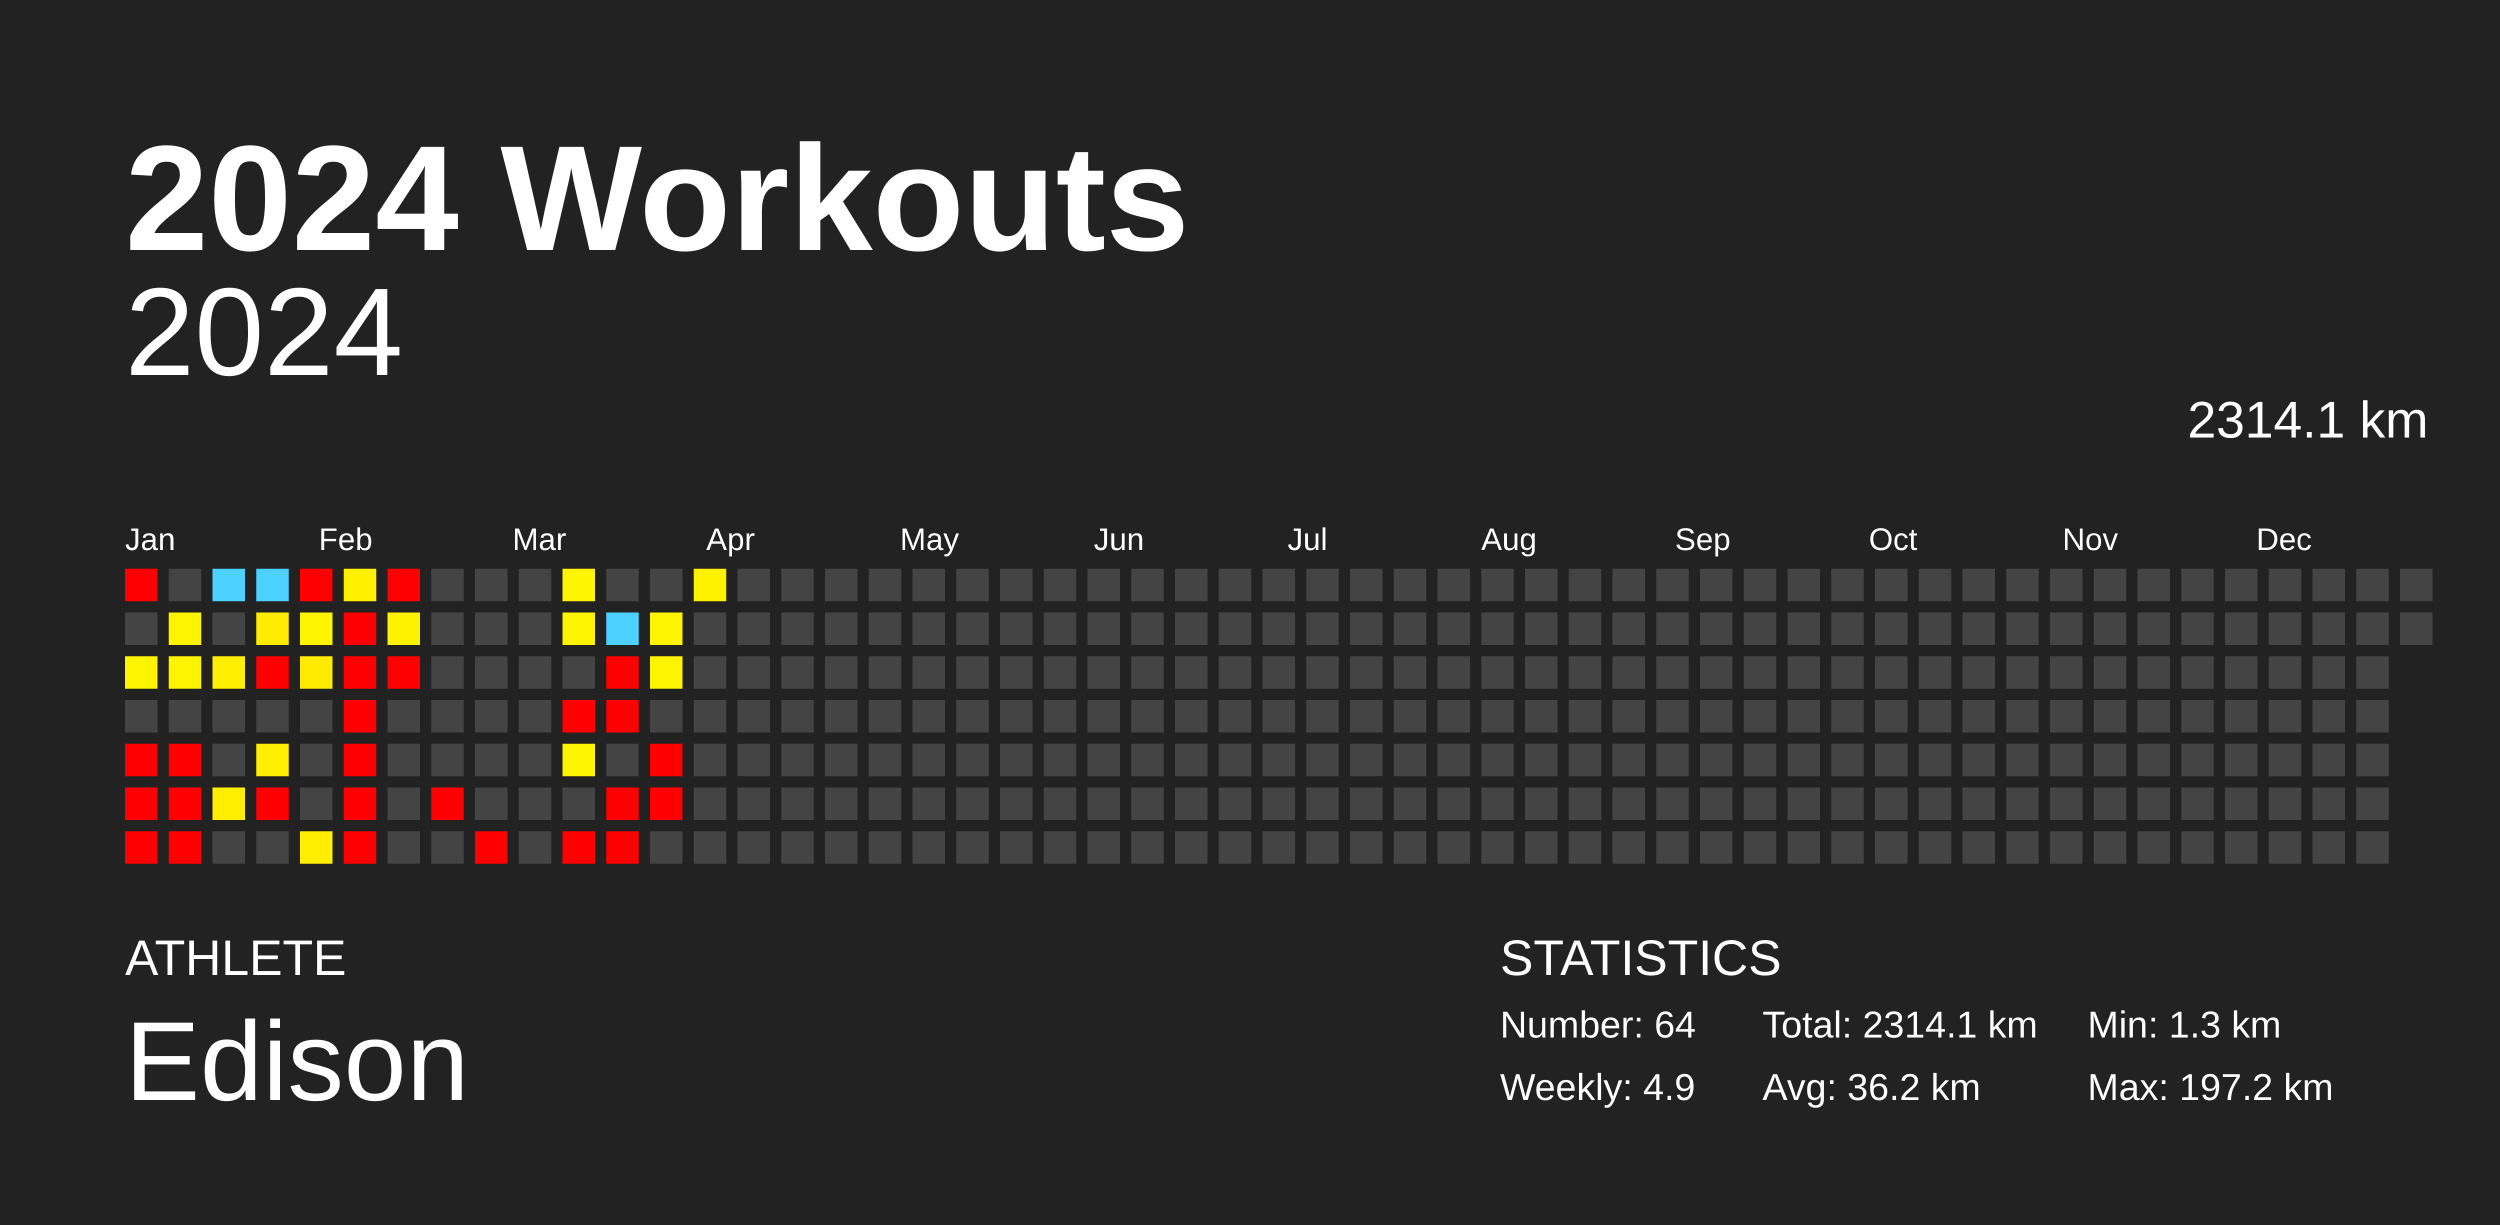
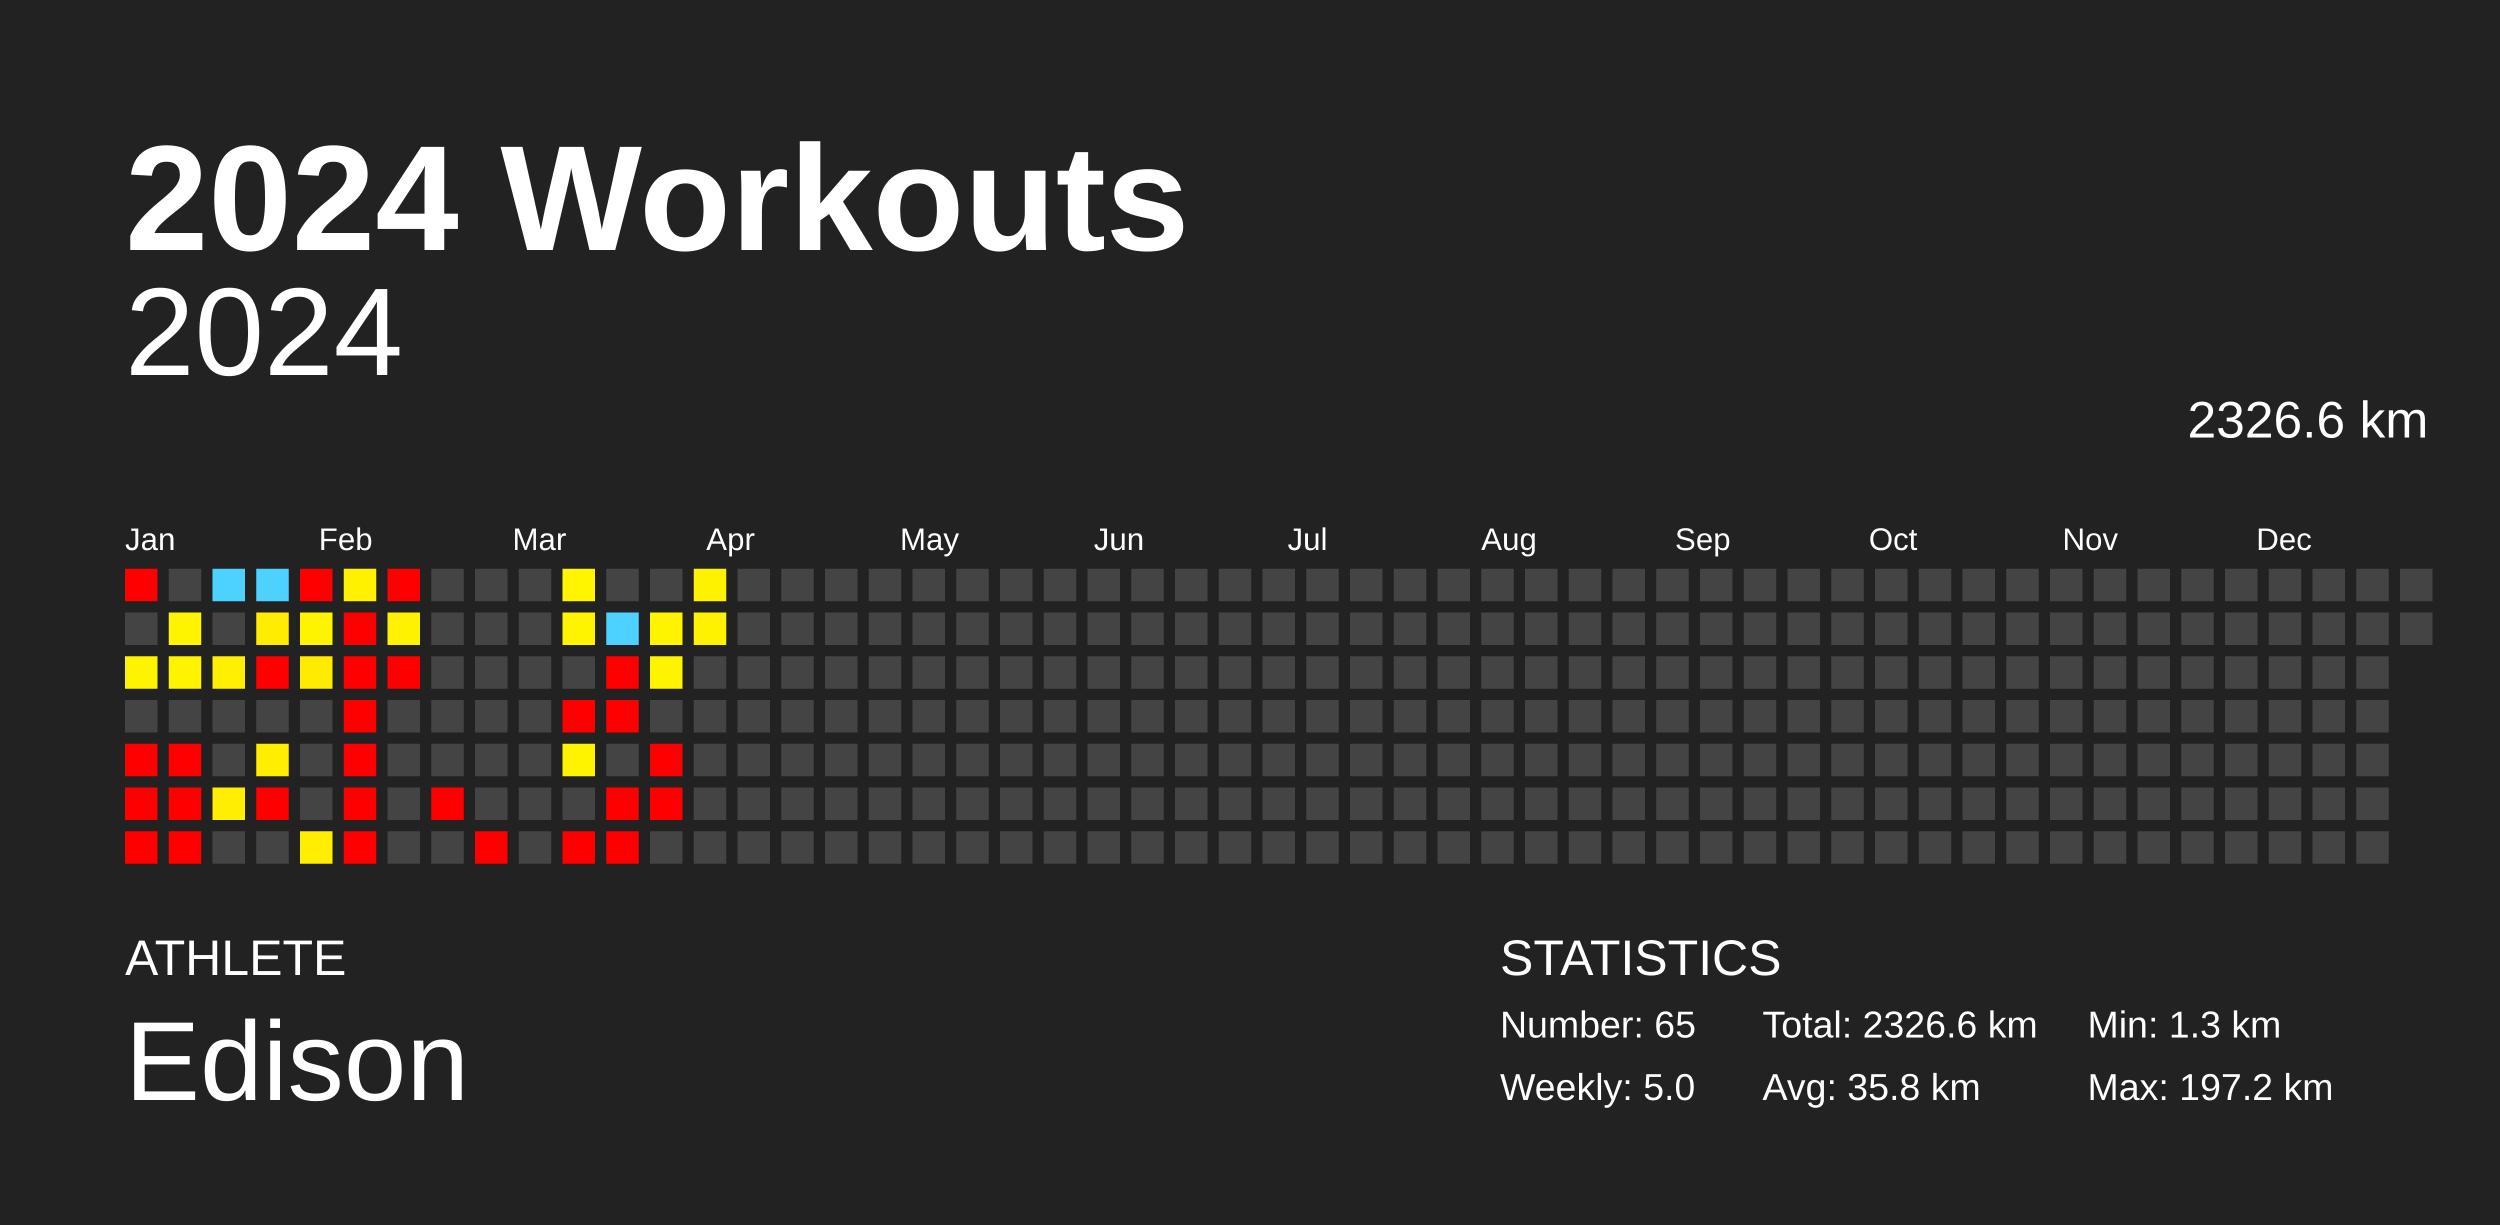
<svg xmlns="http://www.w3.org/2000/svg" baseProfile="full" height="98mm" version="1.1" viewBox="0,0,200,98" width="200mm">
  <defs />
  <rect fill="#222222" height="98" width="200" x="0" y="0" />
  <text fill="#FFFFFF" style="font-size:12px; font-family:Arial; font-weight:bold;" x="10" y="20">2024 Workouts</text>
  <text fill="#FFFFFF" style="font-size:4px; font-family:Arial" x="10" y="78">ATHLETE</text>
  <text fill="#FFFFFF" style="font-size:9px; font-family:Arial" x="10" y="88">Edison</text>
  <text fill="#FFFFFF" style="font-size:4px; font-family:Arial" x="120" y="78">STATISTICS</text>
-   <text fill="#FFFFFF" style="font-size:3px; font-family:Arial" x="120" y="83">Number: 64</text>
-   <text fill="#FFFFFF" style="font-size:3px; font-family:Arial" x="120" y="88">Weekly: 4.9</text>
-   <text fill="#FFFFFF" style="font-size:3px; font-family:Arial" x="141" y="83">Total: 2314.1 km</text>
-   <text fill="#FFFFFF" style="font-size:3px; font-family:Arial" x="141" y="88">Avg: 36.2 km</text>
+   <text fill="#FFFFFF" style="font-size:3px; font-family:Arial" x="120" y="83">Number: 65</text>
+   <text fill="#FFFFFF" style="font-size:3px; font-family:Arial" x="120" y="88">Weekly: 5.0</text>
+   <text fill="#FFFFFF" style="font-size:3px; font-family:Arial" x="141" y="83">Total: 2326.6 km</text>
+   <text fill="#FFFFFF" style="font-size:3px; font-family:Arial" x="141" y="88">Avg: 35.8 km</text>
  <text fill="#FFFFFF" style="font-size:3px; font-family:Arial" x="167" y="83">Min: 1.3 km</text>
  <text fill="#FFFFFF" style="font-size:3px; font-family:Arial" x="167" y="88">Max: 197.2 km</text>
  <text alignment-baseline="hanging" fill="#FFFFFF" style="font-size:10.0px; font-family:Arial;" x="10" y="30">2024</text>
-   <text alignment-baseline="hanging" fill="#FFFFFF" style="font-size:4.125px; font-family:Arial;" x="175" y="35">2314.1 km</text>
+   <text alignment-baseline="hanging" fill="#FFFFFF" style="font-size:4.125px; font-family:Arial;" x="175" y="35">2326.6 km</text>
  <text fill="#FFFFFF" style="font-size:2.5px; font-family:Arial" x="10.0" y="44">Jan</text>
  <text fill="#FFFFFF" style="font-size:2.5px; font-family:Arial" x="25.5" y="44">Feb</text>
  <text fill="#FFFFFF" style="font-size:2.5px; font-family:Arial" x="41.0" y="44">Mar</text>
  <text fill="#FFFFFF" style="font-size:2.5px; font-family:Arial" x="56.5" y="44">Apr</text>
  <text fill="#FFFFFF" style="font-size:2.5px; font-family:Arial" x="72.0" y="44">May</text>
  <text fill="#FFFFFF" style="font-size:2.5px; font-family:Arial" x="87.5" y="44">Jun</text>
  <text fill="#FFFFFF" style="font-size:2.5px; font-family:Arial" x="103.0" y="44">Jul</text>
  <text fill="#FFFFFF" style="font-size:2.5px; font-family:Arial" x="118.5" y="44">Aug</text>
  <text fill="#FFFFFF" style="font-size:2.5px; font-family:Arial" x="134.0" y="44">Sep</text>
  <text fill="#FFFFFF" style="font-size:2.5px; font-family:Arial" x="149.5" y="44">Oct</text>
  <text fill="#FFFFFF" style="font-size:2.5px; font-family:Arial" x="165.0" y="44">Nov</text>
  <text fill="#FFFFFF" style="font-size:2.5px; font-family:Arial" x="180.5" y="44">Dec</text>
  <rect fill="red" height="2.6" width="2.6" x="10.0" y="45.5" />
  <rect fill="#444444" height="2.6" width="2.6" x="10.0" y="49.0" />
  <rect fill="#fff400" height="2.6" width="2.6" x="10.0" y="52.5" />
  <rect fill="#444444" height="2.6" width="2.6" x="10.0" y="56.0" />
  <rect fill="red" height="2.6" width="2.6" x="10.0" y="59.5" />
  <rect fill="red" height="2.6" width="2.6" x="10.0" y="63.0" />
  <rect fill="red" height="2.6" width="2.6" x="10.0" y="66.5" />
  <rect fill="#444444" height="2.6" width="2.6" x="13.5" y="45.5" />
  <rect fill="#fff400" height="2.6" width="2.6" x="13.5" y="49.0" />
  <rect fill="#fff400" height="2.6" width="2.6" x="13.5" y="52.5" />
  <rect fill="#444444" height="2.6" width="2.6" x="13.5" y="56.0" />
  <rect fill="red" height="2.6" width="2.6" x="13.5" y="59.5" />
  <rect fill="red" height="2.6" width="2.6" x="13.5" y="63.0" />
  <rect fill="red" height="2.6" width="2.6" x="13.5" y="66.5" />
  <rect fill="#4dd2ff" height="2.6" width="2.6" x="17.0" y="45.5" />
  <rect fill="#444444" height="2.6" width="2.6" x="17.0" y="49.0" />
  <rect fill="#ffef00" height="2.6" width="2.6" x="17.0" y="52.5" />
  <rect fill="#444444" height="2.6" width="2.6" x="17.0" y="56.0" />
  <rect fill="#444444" height="2.6" width="2.6" x="17.0" y="59.5" />
  <rect fill="#ffee00" height="2.6" width="2.6" x="17.0" y="63.0" />
  <rect fill="#444444" height="2.6" width="2.6" x="17.0" y="66.5" />
  <rect fill="#4dd2ff" height="2.6" width="2.6" x="20.5" y="45.5" />
  <rect fill="#ffec00" height="2.6" width="2.6" x="20.5" y="49.0" />
  <rect fill="red" height="2.6" width="2.6" x="20.5" y="52.5" />
  <rect fill="#444444" height="2.6" width="2.6" x="20.5" y="56.0" />
  <rect fill="#ffee00" height="2.6" width="2.6" x="20.5" y="59.5" />
  <rect fill="red" height="2.6" width="2.6" x="20.5" y="63.0" />
  <rect fill="#444444" height="2.6" width="2.6" x="20.5" y="66.5" />
  <rect fill="red" height="2.6" width="2.6" x="24.0" y="45.5" />
  <rect fill="#fff400" height="2.6" width="2.6" x="24.0" y="49.0" />
  <rect fill="#ffeb00" height="2.6" width="2.6" x="24.0" y="52.5" />
  <rect fill="#444444" height="2.6" width="2.6" x="24.0" y="56.0" />
  <rect fill="#444444" height="2.6" width="2.6" x="24.0" y="59.5" />
  <rect fill="#444444" height="2.6" width="2.6" x="24.0" y="63.0" />
  <rect fill="#ffee00" height="2.6" width="2.6" x="24.0" y="66.5" />
  <rect fill="#fff100" height="2.6" width="2.6" x="27.5" y="45.5" />
  <rect fill="red" height="2.6" width="2.6" x="27.5" y="49.0" />
  <rect fill="red" height="2.6" width="2.6" x="27.5" y="52.5" />
  <rect fill="red" height="2.6" width="2.6" x="27.5" y="56.0" />
  <rect fill="red" height="2.6" width="2.6" x="27.5" y="59.5" />
  <rect fill="red" height="2.6" width="2.6" x="27.5" y="63.0" />
  <rect fill="red" height="2.6" width="2.6" x="27.5" y="66.5" />
  <rect fill="red" height="2.6" width="2.6" x="31.0" y="45.5" />
  <rect fill="#fff200" height="2.6" width="2.6" x="31.0" y="49.0" />
  <rect fill="red" height="2.6" width="2.6" x="31.0" y="52.5" />
  <rect fill="#444444" height="2.6" width="2.6" x="31.0" y="56.0" />
  <rect fill="#444444" height="2.6" width="2.6" x="31.0" y="59.5" />
  <rect fill="#444444" height="2.6" width="2.6" x="31.0" y="63.0" />
  <rect fill="#444444" height="2.6" width="2.6" x="31.0" y="66.5" />
  <rect fill="#444444" height="2.6" width="2.6" x="34.5" y="45.5" />
  <rect fill="#444444" height="2.6" width="2.6" x="34.5" y="49.0" />
  <rect fill="#444444" height="2.6" width="2.6" x="34.5" y="52.5" />
  <rect fill="#444444" height="2.6" width="2.6" x="34.5" y="56.0" />
  <rect fill="#444444" height="2.6" width="2.6" x="34.5" y="59.5" />
  <rect fill="red" height="2.6" width="2.6" x="34.5" y="63.0" />
  <rect fill="#444444" height="2.6" width="2.6" x="34.5" y="66.5" />
  <rect fill="#444444" height="2.6" width="2.6" x="38.0" y="45.5" />
  <rect fill="#444444" height="2.6" width="2.6" x="38.0" y="49.0" />
  <rect fill="#444444" height="2.6" width="2.6" x="38.0" y="52.5" />
  <rect fill="#444444" height="2.6" width="2.6" x="38.0" y="56.0" />
  <rect fill="#444444" height="2.6" width="2.6" x="38.0" y="59.5" />
  <rect fill="#444444" height="2.6" width="2.6" x="38.0" y="63.0" />
  <rect fill="red" height="2.6" width="2.6" x="38.0" y="66.5" />
  <rect fill="#444444" height="2.6" width="2.6" x="41.5" y="45.5" />
  <rect fill="#444444" height="2.6" width="2.6" x="41.5" y="49.0" />
  <rect fill="#444444" height="2.6" width="2.6" x="41.5" y="52.5" />
  <rect fill="#444444" height="2.6" width="2.6" x="41.5" y="56.0" />
  <rect fill="#444444" height="2.6" width="2.6" x="41.5" y="59.5" />
  <rect fill="#444444" height="2.6" width="2.6" x="41.5" y="63.0" />
  <rect fill="#444444" height="2.6" width="2.6" x="41.5" y="66.5" />
  <rect fill="#fff500" height="2.6" width="2.6" x="45.0" y="45.5" />
  <rect fill="#fff400" height="2.6" width="2.6" x="45.0" y="49.0" />
  <rect fill="#444444" height="2.6" width="2.6" x="45.0" y="52.5" />
  <rect fill="red" height="2.6" width="2.6" x="45.0" y="56.0" />
  <rect fill="#fff400" height="2.6" width="2.6" x="45.0" y="59.5" />
  <rect fill="#444444" height="2.6" width="2.6" x="45.0" y="63.0" />
  <rect fill="red" height="2.6" width="2.6" x="45.0" y="66.5" />
  <rect fill="#444444" height="2.6" width="2.6" x="48.5" y="45.5" />
  <rect fill="#4dd2ff" height="2.6" width="2.6" x="48.5" y="49.0" />
  <rect fill="red" height="2.6" width="2.6" x="48.5" y="52.5" />
  <rect fill="red" height="2.6" width="2.6" x="48.5" y="56.0" />
  <rect fill="#444444" height="2.6" width="2.6" x="48.5" y="59.5" />
  <rect fill="red" height="2.6" width="2.6" x="48.5" y="63.0" />
  <rect fill="red" height="2.6" width="2.6" x="48.5" y="66.5" />
  <rect fill="#444444" height="2.6" width="2.6" x="52.0" y="45.5" />
  <rect fill="#fff400" height="2.6" width="2.6" x="52.0" y="49.0" />
  <rect fill="#fff400" height="2.6" width="2.6" x="52.0" y="52.5" />
  <rect fill="#444444" height="2.6" width="2.6" x="52.0" y="56.0" />
  <rect fill="red" height="2.6" width="2.6" x="52.0" y="59.5" />
  <rect fill="red" height="2.6" width="2.6" x="52.0" y="63.0" />
  <rect fill="#444444" height="2.6" width="2.6" x="52.0" y="66.5" />
  <rect fill="#fff200" height="2.6" width="2.6" x="55.5" y="45.5" />
-   <rect fill="#444444" height="2.6" width="2.6" x="55.5" y="49.0" />
+   <rect fill="#fff200" height="2.6" width="2.6" x="55.5" y="49.0" />
  <rect fill="#444444" height="2.6" width="2.6" x="55.5" y="52.5" />
  <rect fill="#444444" height="2.6" width="2.6" x="55.5" y="56.0" />
  <rect fill="#444444" height="2.6" width="2.6" x="55.5" y="59.5" />
  <rect fill="#444444" height="2.6" width="2.6" x="55.5" y="63.0" />
  <rect fill="#444444" height="2.6" width="2.6" x="55.5" y="66.5" />
  <rect fill="#444444" height="2.6" width="2.6" x="59.0" y="45.5" />
  <rect fill="#444444" height="2.6" width="2.6" x="59.0" y="49.0" />
  <rect fill="#444444" height="2.6" width="2.6" x="59.0" y="52.5" />
  <rect fill="#444444" height="2.6" width="2.6" x="59.0" y="56.0" />
  <rect fill="#444444" height="2.6" width="2.6" x="59.0" y="59.5" />
  <rect fill="#444444" height="2.6" width="2.6" x="59.0" y="63.0" />
  <rect fill="#444444" height="2.6" width="2.6" x="59.0" y="66.5" />
  <rect fill="#444444" height="2.6" width="2.6" x="62.5" y="45.5" />
  <rect fill="#444444" height="2.6" width="2.6" x="62.5" y="49.0" />
  <rect fill="#444444" height="2.6" width="2.6" x="62.5" y="52.5" />
  <rect fill="#444444" height="2.6" width="2.6" x="62.5" y="56.0" />
  <rect fill="#444444" height="2.6" width="2.6" x="62.5" y="59.5" />
  <rect fill="#444444" height="2.6" width="2.6" x="62.5" y="63.0" />
  <rect fill="#444444" height="2.6" width="2.6" x="62.5" y="66.5" />
  <rect fill="#444444" height="2.6" width="2.6" x="66.0" y="45.5" />
  <rect fill="#444444" height="2.6" width="2.6" x="66.0" y="49.0" />
  <rect fill="#444444" height="2.6" width="2.6" x="66.0" y="52.5" />
  <rect fill="#444444" height="2.6" width="2.6" x="66.0" y="56.0" />
  <rect fill="#444444" height="2.6" width="2.6" x="66.0" y="59.5" />
  <rect fill="#444444" height="2.6" width="2.6" x="66.0" y="63.0" />
  <rect fill="#444444" height="2.6" width="2.6" x="66.0" y="66.5" />
  <rect fill="#444444" height="2.6" width="2.6" x="69.5" y="45.5" />
  <rect fill="#444444" height="2.6" width="2.6" x="69.5" y="49.0" />
  <rect fill="#444444" height="2.6" width="2.6" x="69.5" y="52.5" />
  <rect fill="#444444" height="2.6" width="2.6" x="69.5" y="56.0" />
  <rect fill="#444444" height="2.6" width="2.6" x="69.5" y="59.5" />
  <rect fill="#444444" height="2.6" width="2.6" x="69.5" y="63.0" />
  <rect fill="#444444" height="2.6" width="2.6" x="69.5" y="66.5" />
  <rect fill="#444444" height="2.6" width="2.6" x="73.0" y="45.5" />
  <rect fill="#444444" height="2.6" width="2.6" x="73.0" y="49.0" />
  <rect fill="#444444" height="2.6" width="2.6" x="73.0" y="52.5" />
  <rect fill="#444444" height="2.6" width="2.6" x="73.0" y="56.0" />
  <rect fill="#444444" height="2.6" width="2.6" x="73.0" y="59.5" />
  <rect fill="#444444" height="2.6" width="2.6" x="73.0" y="63.0" />
  <rect fill="#444444" height="2.6" width="2.6" x="73.0" y="66.5" />
  <rect fill="#444444" height="2.6" width="2.6" x="76.5" y="45.5" />
  <rect fill="#444444" height="2.6" width="2.6" x="76.5" y="49.0" />
  <rect fill="#444444" height="2.6" width="2.6" x="76.5" y="52.5" />
  <rect fill="#444444" height="2.6" width="2.6" x="76.5" y="56.0" />
  <rect fill="#444444" height="2.6" width="2.6" x="76.5" y="59.5" />
  <rect fill="#444444" height="2.6" width="2.6" x="76.5" y="63.0" />
  <rect fill="#444444" height="2.6" width="2.6" x="76.5" y="66.5" />
  <rect fill="#444444" height="2.6" width="2.6" x="80.0" y="45.5" />
  <rect fill="#444444" height="2.6" width="2.6" x="80.0" y="49.0" />
  <rect fill="#444444" height="2.6" width="2.6" x="80.0" y="52.5" />
  <rect fill="#444444" height="2.6" width="2.6" x="80.0" y="56.0" />
  <rect fill="#444444" height="2.6" width="2.6" x="80.0" y="59.5" />
  <rect fill="#444444" height="2.6" width="2.6" x="80.0" y="63.0" />
  <rect fill="#444444" height="2.6" width="2.6" x="80.0" y="66.5" />
  <rect fill="#444444" height="2.6" width="2.6" x="83.5" y="45.5" />
  <rect fill="#444444" height="2.6" width="2.6" x="83.5" y="49.0" />
  <rect fill="#444444" height="2.6" width="2.6" x="83.5" y="52.5" />
  <rect fill="#444444" height="2.6" width="2.6" x="83.5" y="56.0" />
  <rect fill="#444444" height="2.6" width="2.6" x="83.5" y="59.5" />
  <rect fill="#444444" height="2.6" width="2.6" x="83.5" y="63.0" />
  <rect fill="#444444" height="2.6" width="2.6" x="83.5" y="66.5" />
  <rect fill="#444444" height="2.6" width="2.6" x="87.0" y="45.5" />
  <rect fill="#444444" height="2.6" width="2.6" x="87.0" y="49.0" />
  <rect fill="#444444" height="2.6" width="2.6" x="87.0" y="52.5" />
  <rect fill="#444444" height="2.6" width="2.6" x="87.0" y="56.0" />
  <rect fill="#444444" height="2.6" width="2.6" x="87.0" y="59.5" />
  <rect fill="#444444" height="2.6" width="2.6" x="87.0" y="63.0" />
  <rect fill="#444444" height="2.6" width="2.6" x="87.0" y="66.5" />
  <rect fill="#444444" height="2.6" width="2.6" x="90.5" y="45.5" />
  <rect fill="#444444" height="2.6" width="2.6" x="90.5" y="49.0" />
  <rect fill="#444444" height="2.6" width="2.6" x="90.5" y="52.5" />
  <rect fill="#444444" height="2.6" width="2.6" x="90.5" y="56.0" />
  <rect fill="#444444" height="2.6" width="2.6" x="90.5" y="59.5" />
  <rect fill="#444444" height="2.6" width="2.6" x="90.5" y="63.0" />
  <rect fill="#444444" height="2.6" width="2.6" x="90.5" y="66.5" />
  <rect fill="#444444" height="2.6" width="2.6" x="94.0" y="45.5" />
  <rect fill="#444444" height="2.6" width="2.6" x="94.0" y="49.0" />
  <rect fill="#444444" height="2.6" width="2.6" x="94.0" y="52.5" />
  <rect fill="#444444" height="2.6" width="2.6" x="94.0" y="56.0" />
  <rect fill="#444444" height="2.6" width="2.6" x="94.0" y="59.5" />
  <rect fill="#444444" height="2.6" width="2.6" x="94.0" y="63.0" />
  <rect fill="#444444" height="2.6" width="2.6" x="94.0" y="66.5" />
  <rect fill="#444444" height="2.6" width="2.6" x="97.5" y="45.5" />
  <rect fill="#444444" height="2.6" width="2.6" x="97.5" y="49.0" />
  <rect fill="#444444" height="2.6" width="2.6" x="97.5" y="52.5" />
  <rect fill="#444444" height="2.6" width="2.6" x="97.5" y="56.0" />
  <rect fill="#444444" height="2.6" width="2.6" x="97.5" y="59.5" />
  <rect fill="#444444" height="2.6" width="2.6" x="97.5" y="63.0" />
  <rect fill="#444444" height="2.6" width="2.6" x="97.5" y="66.5" />
  <rect fill="#444444" height="2.6" width="2.6" x="101.0" y="45.5" />
  <rect fill="#444444" height="2.6" width="2.6" x="101.0" y="49.0" />
  <rect fill="#444444" height="2.6" width="2.6" x="101.0" y="52.5" />
  <rect fill="#444444" height="2.6" width="2.6" x="101.0" y="56.0" />
  <rect fill="#444444" height="2.6" width="2.6" x="101.0" y="59.5" />
  <rect fill="#444444" height="2.6" width="2.6" x="101.0" y="63.0" />
  <rect fill="#444444" height="2.6" width="2.6" x="101.0" y="66.5" />
  <rect fill="#444444" height="2.6" width="2.6" x="104.5" y="45.5" />
  <rect fill="#444444" height="2.6" width="2.6" x="104.5" y="49.0" />
  <rect fill="#444444" height="2.6" width="2.6" x="104.5" y="52.5" />
  <rect fill="#444444" height="2.6" width="2.6" x="104.5" y="56.0" />
  <rect fill="#444444" height="2.6" width="2.6" x="104.5" y="59.5" />
  <rect fill="#444444" height="2.6" width="2.6" x="104.5" y="63.0" />
  <rect fill="#444444" height="2.6" width="2.6" x="104.5" y="66.5" />
  <rect fill="#444444" height="2.6" width="2.6" x="108.0" y="45.5" />
  <rect fill="#444444" height="2.6" width="2.6" x="108.0" y="49.0" />
  <rect fill="#444444" height="2.6" width="2.6" x="108.0" y="52.5" />
  <rect fill="#444444" height="2.6" width="2.6" x="108.0" y="56.0" />
  <rect fill="#444444" height="2.6" width="2.6" x="108.0" y="59.5" />
  <rect fill="#444444" height="2.6" width="2.6" x="108.0" y="63.0" />
  <rect fill="#444444" height="2.6" width="2.6" x="108.0" y="66.5" />
  <rect fill="#444444" height="2.6" width="2.6" x="111.5" y="45.5" />
  <rect fill="#444444" height="2.6" width="2.6" x="111.5" y="49.0" />
  <rect fill="#444444" height="2.6" width="2.6" x="111.5" y="52.5" />
  <rect fill="#444444" height="2.6" width="2.6" x="111.5" y="56.0" />
  <rect fill="#444444" height="2.6" width="2.6" x="111.5" y="59.5" />
  <rect fill="#444444" height="2.6" width="2.6" x="111.5" y="63.0" />
  <rect fill="#444444" height="2.6" width="2.6" x="111.5" y="66.5" />
  <rect fill="#444444" height="2.6" width="2.6" x="115.0" y="45.5" />
  <rect fill="#444444" height="2.6" width="2.6" x="115.0" y="49.0" />
  <rect fill="#444444" height="2.6" width="2.6" x="115.0" y="52.5" />
  <rect fill="#444444" height="2.6" width="2.6" x="115.0" y="56.0" />
  <rect fill="#444444" height="2.6" width="2.6" x="115.0" y="59.5" />
  <rect fill="#444444" height="2.6" width="2.6" x="115.0" y="63.0" />
  <rect fill="#444444" height="2.6" width="2.6" x="115.0" y="66.5" />
  <rect fill="#444444" height="2.6" width="2.6" x="118.5" y="45.5" />
  <rect fill="#444444" height="2.6" width="2.6" x="118.5" y="49.0" />
  <rect fill="#444444" height="2.6" width="2.6" x="118.5" y="52.5" />
  <rect fill="#444444" height="2.6" width="2.6" x="118.5" y="56.0" />
  <rect fill="#444444" height="2.6" width="2.6" x="118.5" y="59.5" />
  <rect fill="#444444" height="2.6" width="2.6" x="118.5" y="63.0" />
  <rect fill="#444444" height="2.6" width="2.6" x="118.5" y="66.5" />
  <rect fill="#444444" height="2.6" width="2.6" x="122.0" y="45.5" />
  <rect fill="#444444" height="2.6" width="2.6" x="122.0" y="49.0" />
  <rect fill="#444444" height="2.6" width="2.6" x="122.0" y="52.5" />
  <rect fill="#444444" height="2.6" width="2.6" x="122.0" y="56.0" />
  <rect fill="#444444" height="2.6" width="2.6" x="122.0" y="59.5" />
  <rect fill="#444444" height="2.6" width="2.6" x="122.0" y="63.0" />
  <rect fill="#444444" height="2.6" width="2.6" x="122.0" y="66.5" />
  <rect fill="#444444" height="2.6" width="2.6" x="125.5" y="45.5" />
  <rect fill="#444444" height="2.6" width="2.6" x="125.5" y="49.0" />
  <rect fill="#444444" height="2.6" width="2.6" x="125.5" y="52.5" />
  <rect fill="#444444" height="2.6" width="2.6" x="125.5" y="56.0" />
  <rect fill="#444444" height="2.6" width="2.6" x="125.5" y="59.5" />
  <rect fill="#444444" height="2.6" width="2.6" x="125.5" y="63.0" />
  <rect fill="#444444" height="2.6" width="2.6" x="125.5" y="66.5" />
  <rect fill="#444444" height="2.6" width="2.6" x="129.0" y="45.5" />
  <rect fill="#444444" height="2.6" width="2.6" x="129.0" y="49.0" />
  <rect fill="#444444" height="2.6" width="2.6" x="129.0" y="52.5" />
  <rect fill="#444444" height="2.6" width="2.6" x="129.0" y="56.0" />
  <rect fill="#444444" height="2.6" width="2.6" x="129.0" y="59.5" />
  <rect fill="#444444" height="2.6" width="2.6" x="129.0" y="63.0" />
  <rect fill="#444444" height="2.6" width="2.6" x="129.0" y="66.5" />
  <rect fill="#444444" height="2.6" width="2.6" x="132.5" y="45.5" />
  <rect fill="#444444" height="2.6" width="2.6" x="132.5" y="49.0" />
  <rect fill="#444444" height="2.6" width="2.6" x="132.5" y="52.5" />
  <rect fill="#444444" height="2.6" width="2.6" x="132.5" y="56.0" />
  <rect fill="#444444" height="2.6" width="2.6" x="132.5" y="59.5" />
  <rect fill="#444444" height="2.6" width="2.6" x="132.5" y="63.0" />
  <rect fill="#444444" height="2.6" width="2.6" x="132.5" y="66.5" />
  <rect fill="#444444" height="2.6" width="2.6" x="136.0" y="45.5" />
  <rect fill="#444444" height="2.6" width="2.6" x="136.0" y="49.0" />
  <rect fill="#444444" height="2.6" width="2.6" x="136.0" y="52.5" />
  <rect fill="#444444" height="2.6" width="2.6" x="136.0" y="56.0" />
  <rect fill="#444444" height="2.6" width="2.6" x="136.0" y="59.5" />
  <rect fill="#444444" height="2.6" width="2.6" x="136.0" y="63.0" />
  <rect fill="#444444" height="2.6" width="2.6" x="136.0" y="66.5" />
  <rect fill="#444444" height="2.6" width="2.6" x="139.5" y="45.5" />
  <rect fill="#444444" height="2.6" width="2.6" x="139.5" y="49.0" />
  <rect fill="#444444" height="2.6" width="2.6" x="139.5" y="52.5" />
  <rect fill="#444444" height="2.6" width="2.6" x="139.5" y="56.0" />
  <rect fill="#444444" height="2.6" width="2.6" x="139.5" y="59.5" />
  <rect fill="#444444" height="2.6" width="2.6" x="139.5" y="63.0" />
  <rect fill="#444444" height="2.6" width="2.6" x="139.5" y="66.5" />
  <rect fill="#444444" height="2.6" width="2.6" x="143.0" y="45.5" />
  <rect fill="#444444" height="2.6" width="2.6" x="143.0" y="49.0" />
  <rect fill="#444444" height="2.6" width="2.6" x="143.0" y="52.5" />
  <rect fill="#444444" height="2.6" width="2.6" x="143.0" y="56.0" />
  <rect fill="#444444" height="2.6" width="2.6" x="143.0" y="59.5" />
  <rect fill="#444444" height="2.6" width="2.6" x="143.0" y="63.0" />
  <rect fill="#444444" height="2.6" width="2.6" x="143.0" y="66.5" />
  <rect fill="#444444" height="2.6" width="2.6" x="146.5" y="45.5" />
  <rect fill="#444444" height="2.6" width="2.6" x="146.5" y="49.0" />
  <rect fill="#444444" height="2.6" width="2.6" x="146.5" y="52.5" />
  <rect fill="#444444" height="2.6" width="2.6" x="146.5" y="56.0" />
  <rect fill="#444444" height="2.6" width="2.6" x="146.5" y="59.5" />
  <rect fill="#444444" height="2.6" width="2.6" x="146.5" y="63.0" />
  <rect fill="#444444" height="2.6" width="2.6" x="146.5" y="66.5" />
  <rect fill="#444444" height="2.6" width="2.6" x="150.0" y="45.5" />
  <rect fill="#444444" height="2.6" width="2.6" x="150.0" y="49.0" />
  <rect fill="#444444" height="2.6" width="2.6" x="150.0" y="52.5" />
  <rect fill="#444444" height="2.6" width="2.6" x="150.0" y="56.0" />
  <rect fill="#444444" height="2.6" width="2.6" x="150.0" y="59.5" />
  <rect fill="#444444" height="2.6" width="2.6" x="150.0" y="63.0" />
  <rect fill="#444444" height="2.6" width="2.6" x="150.0" y="66.5" />
  <rect fill="#444444" height="2.6" width="2.6" x="153.5" y="45.5" />
  <rect fill="#444444" height="2.6" width="2.6" x="153.5" y="49.0" />
  <rect fill="#444444" height="2.6" width="2.6" x="153.5" y="52.5" />
  <rect fill="#444444" height="2.6" width="2.6" x="153.5" y="56.0" />
  <rect fill="#444444" height="2.6" width="2.6" x="153.5" y="59.5" />
  <rect fill="#444444" height="2.6" width="2.6" x="153.5" y="63.0" />
  <rect fill="#444444" height="2.6" width="2.6" x="153.5" y="66.5" />
  <rect fill="#444444" height="2.6" width="2.6" x="157.0" y="45.5" />
  <rect fill="#444444" height="2.6" width="2.6" x="157.0" y="49.0" />
  <rect fill="#444444" height="2.6" width="2.6" x="157.0" y="52.5" />
  <rect fill="#444444" height="2.6" width="2.6" x="157.0" y="56.0" />
  <rect fill="#444444" height="2.6" width="2.6" x="157.0" y="59.5" />
  <rect fill="#444444" height="2.6" width="2.6" x="157.0" y="63.0" />
  <rect fill="#444444" height="2.6" width="2.6" x="157.0" y="66.5" />
  <rect fill="#444444" height="2.6" width="2.6" x="160.5" y="45.5" />
  <rect fill="#444444" height="2.6" width="2.6" x="160.5" y="49.0" />
  <rect fill="#444444" height="2.6" width="2.6" x="160.5" y="52.5" />
  <rect fill="#444444" height="2.6" width="2.6" x="160.5" y="56.0" />
  <rect fill="#444444" height="2.6" width="2.6" x="160.5" y="59.5" />
  <rect fill="#444444" height="2.6" width="2.6" x="160.5" y="63.0" />
  <rect fill="#444444" height="2.6" width="2.6" x="160.5" y="66.5" />
  <rect fill="#444444" height="2.6" width="2.6" x="164.0" y="45.5" />
  <rect fill="#444444" height="2.6" width="2.6" x="164.0" y="49.0" />
  <rect fill="#444444" height="2.6" width="2.6" x="164.0" y="52.5" />
  <rect fill="#444444" height="2.6" width="2.6" x="164.0" y="56.0" />
  <rect fill="#444444" height="2.6" width="2.6" x="164.0" y="59.5" />
  <rect fill="#444444" height="2.6" width="2.6" x="164.0" y="63.0" />
  <rect fill="#444444" height="2.6" width="2.6" x="164.0" y="66.5" />
  <rect fill="#444444" height="2.6" width="2.6" x="167.5" y="45.5" />
  <rect fill="#444444" height="2.6" width="2.6" x="167.5" y="49.0" />
  <rect fill="#444444" height="2.6" width="2.6" x="167.5" y="52.5" />
  <rect fill="#444444" height="2.6" width="2.6" x="167.5" y="56.0" />
  <rect fill="#444444" height="2.6" width="2.6" x="167.5" y="59.5" />
  <rect fill="#444444" height="2.6" width="2.6" x="167.5" y="63.0" />
  <rect fill="#444444" height="2.6" width="2.6" x="167.5" y="66.5" />
  <rect fill="#444444" height="2.6" width="2.6" x="171.0" y="45.5" />
  <rect fill="#444444" height="2.6" width="2.6" x="171.0" y="49.0" />
  <rect fill="#444444" height="2.6" width="2.6" x="171.0" y="52.5" />
  <rect fill="#444444" height="2.6" width="2.6" x="171.0" y="56.0" />
  <rect fill="#444444" height="2.6" width="2.6" x="171.0" y="59.5" />
  <rect fill="#444444" height="2.6" width="2.6" x="171.0" y="63.0" />
  <rect fill="#444444" height="2.6" width="2.6" x="171.0" y="66.5" />
  <rect fill="#444444" height="2.6" width="2.6" x="174.5" y="45.5" />
  <rect fill="#444444" height="2.6" width="2.6" x="174.5" y="49.0" />
  <rect fill="#444444" height="2.6" width="2.6" x="174.5" y="52.5" />
  <rect fill="#444444" height="2.6" width="2.6" x="174.5" y="56.0" />
  <rect fill="#444444" height="2.6" width="2.6" x="174.5" y="59.5" />
  <rect fill="#444444" height="2.6" width="2.6" x="174.5" y="63.0" />
  <rect fill="#444444" height="2.6" width="2.6" x="174.5" y="66.5" />
  <rect fill="#444444" height="2.6" width="2.6" x="178.0" y="45.5" />
  <rect fill="#444444" height="2.6" width="2.6" x="178.0" y="49.0" />
  <rect fill="#444444" height="2.6" width="2.6" x="178.0" y="52.5" />
  <rect fill="#444444" height="2.6" width="2.6" x="178.0" y="56.0" />
  <rect fill="#444444" height="2.6" width="2.6" x="178.0" y="59.5" />
  <rect fill="#444444" height="2.6" width="2.6" x="178.0" y="63.0" />
  <rect fill="#444444" height="2.6" width="2.6" x="178.0" y="66.5" />
  <rect fill="#444444" height="2.6" width="2.6" x="181.5" y="45.5" />
  <rect fill="#444444" height="2.6" width="2.6" x="181.5" y="49.0" />
  <rect fill="#444444" height="2.6" width="2.6" x="181.5" y="52.5" />
  <rect fill="#444444" height="2.6" width="2.6" x="181.5" y="56.0" />
  <rect fill="#444444" height="2.6" width="2.6" x="181.5" y="59.5" />
  <rect fill="#444444" height="2.6" width="2.6" x="181.5" y="63.0" />
  <rect fill="#444444" height="2.6" width="2.6" x="181.5" y="66.5" />
  <rect fill="#444444" height="2.6" width="2.6" x="185.0" y="45.5" />
  <rect fill="#444444" height="2.6" width="2.6" x="185.0" y="49.0" />
  <rect fill="#444444" height="2.6" width="2.6" x="185.0" y="52.5" />
  <rect fill="#444444" height="2.6" width="2.6" x="185.0" y="56.0" />
  <rect fill="#444444" height="2.6" width="2.6" x="185.0" y="59.5" />
  <rect fill="#444444" height="2.6" width="2.6" x="185.0" y="63.0" />
  <rect fill="#444444" height="2.6" width="2.6" x="185.0" y="66.5" />
  <rect fill="#444444" height="2.6" width="2.6" x="188.5" y="45.5" />
  <rect fill="#444444" height="2.6" width="2.6" x="188.5" y="49.0" />
  <rect fill="#444444" height="2.6" width="2.6" x="188.5" y="52.5" />
  <rect fill="#444444" height="2.6" width="2.6" x="188.5" y="56.0" />
  <rect fill="#444444" height="2.6" width="2.6" x="188.5" y="59.5" />
  <rect fill="#444444" height="2.6" width="2.6" x="188.5" y="63.0" />
  <rect fill="#444444" height="2.6" width="2.6" x="188.5" y="66.5" />
  <rect fill="#444444" height="2.6" width="2.6" x="192.0" y="45.5" />
  <rect fill="#444444" height="2.6" width="2.6" x="192.0" y="49.0" />
</svg>
